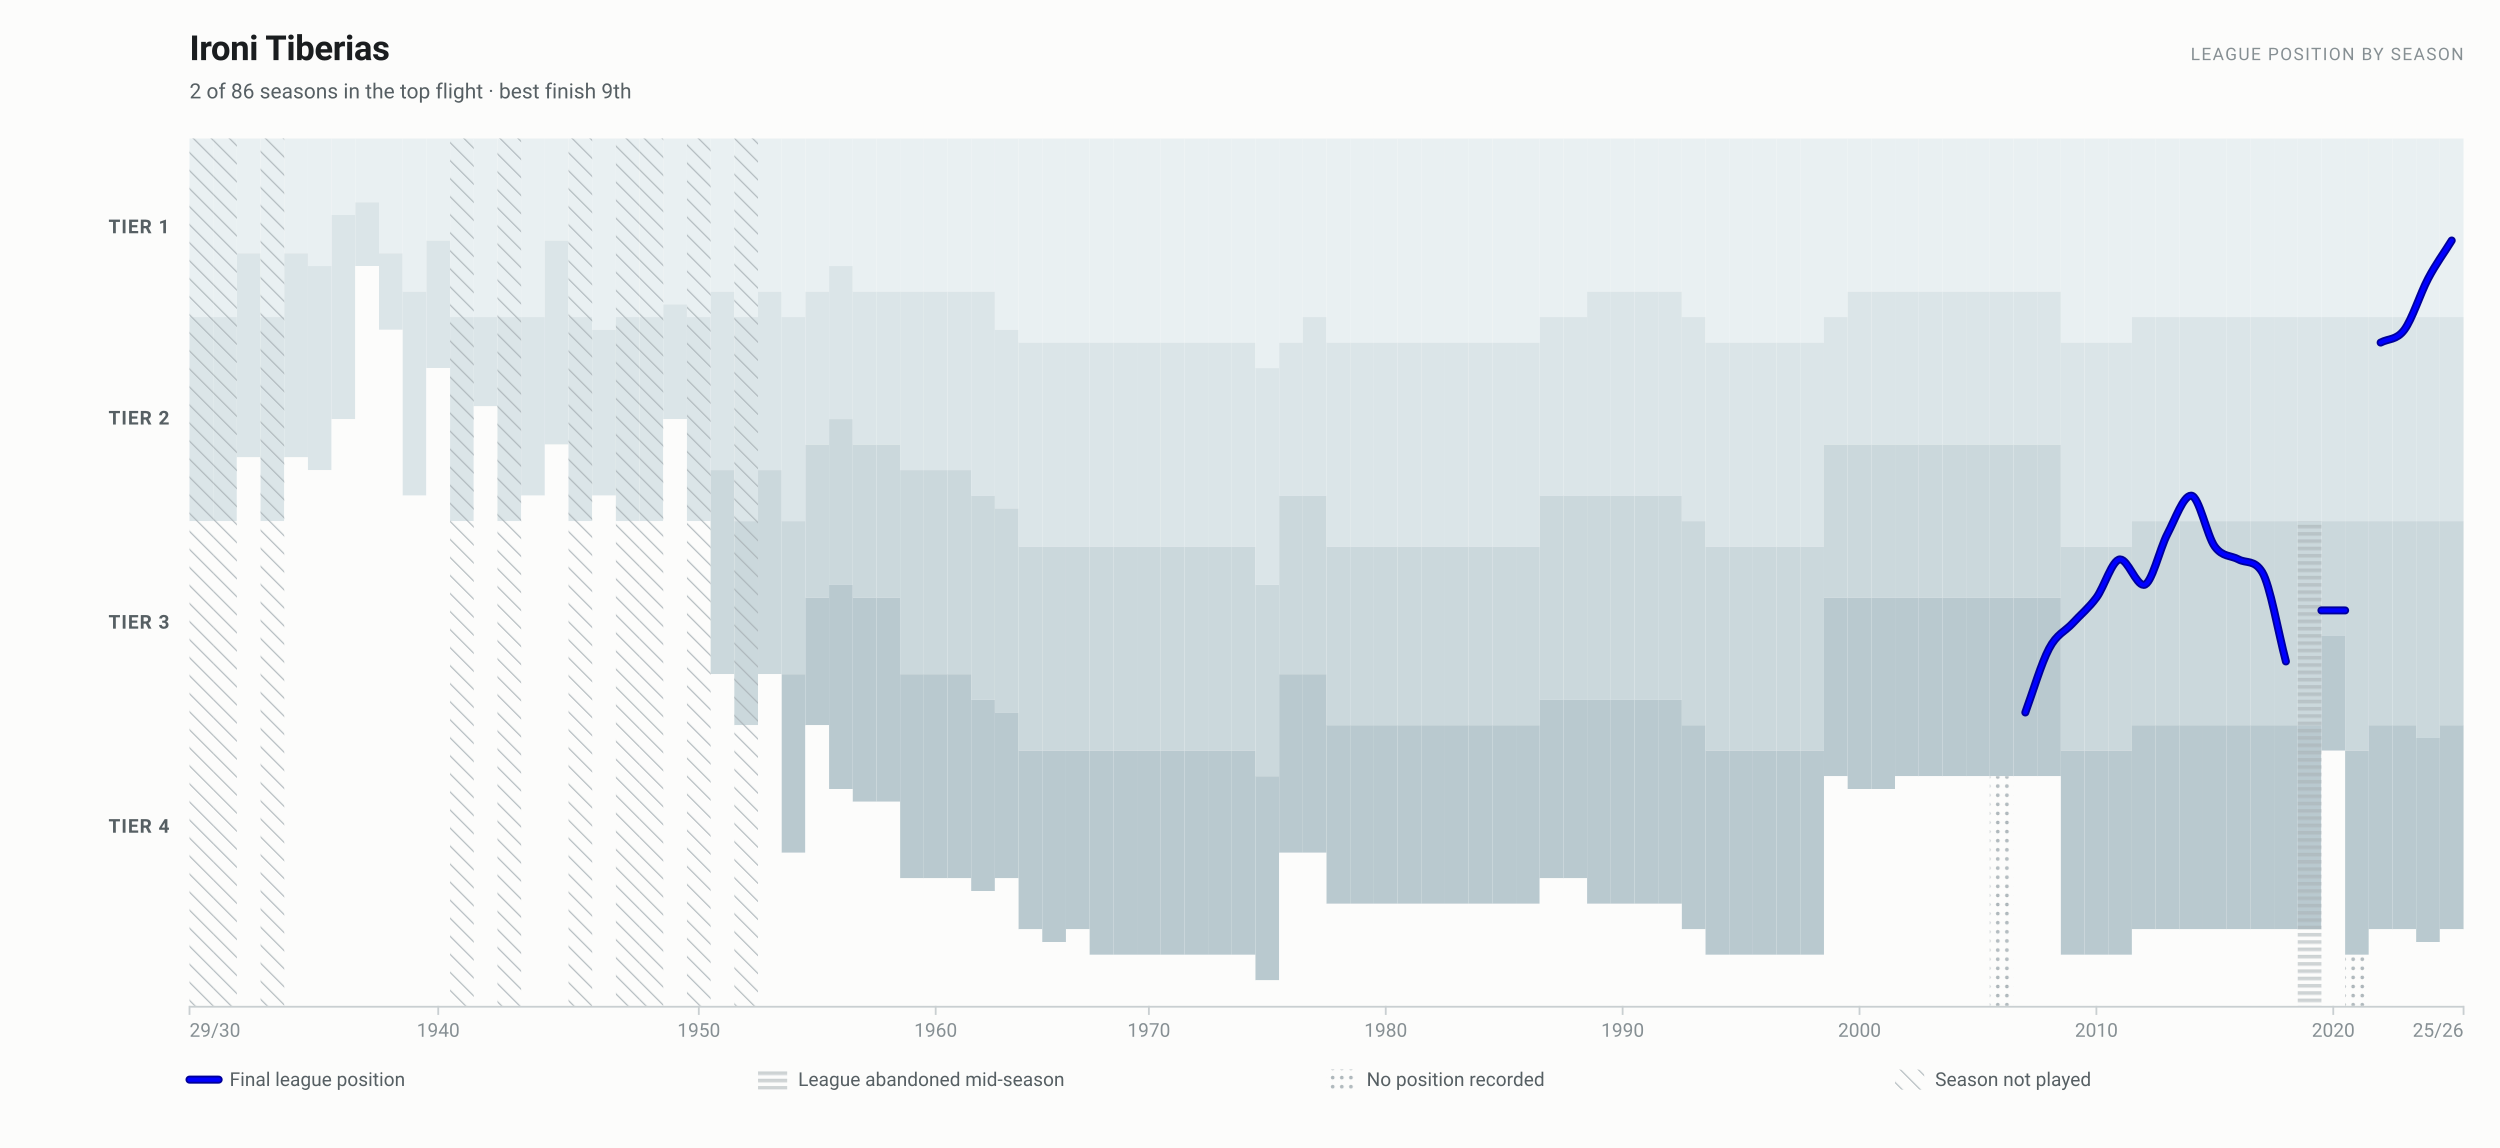
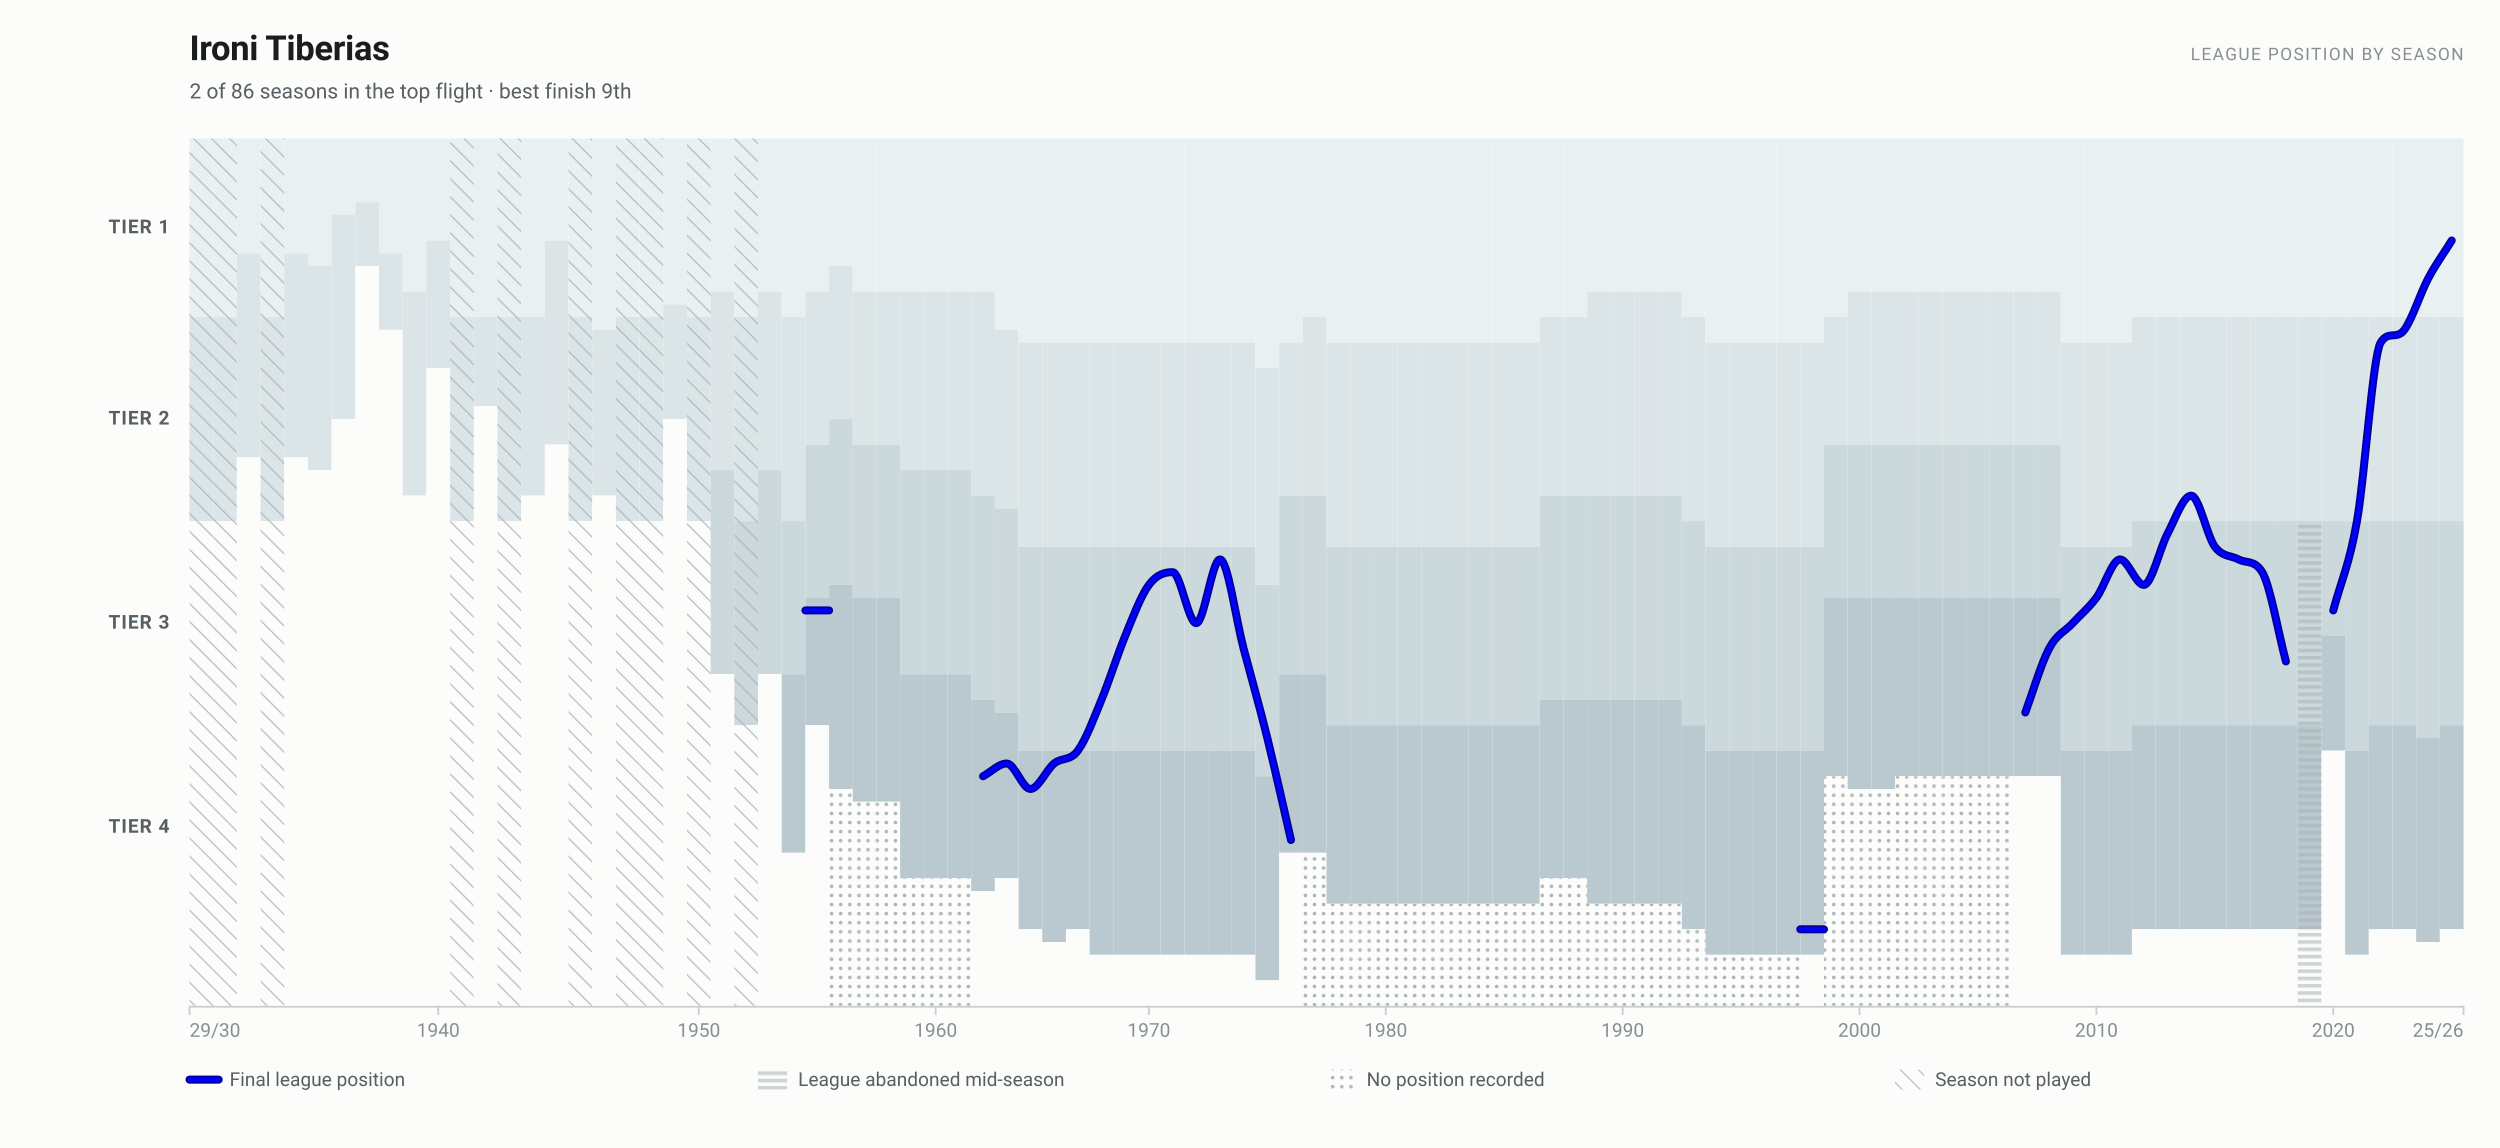
<svg xmlns="http://www.w3.org/2000/svg" width="1372" height="630" viewBox="0 0 1372 630" font-family="ui-sans-serif, -apple-system, 'Segoe UI', Roboto, 'DejaVu Sans', 'Liberation Sans', sans-serif" role="img" aria-label="Ironi Tiberias, 1929/1930 – 2025/2026">
  <style>
  .bg{fill:#FCFCFB} .ink{fill:#1A1D1F} .ink2{fill:#565F63}
  .ink3{fill:#868F93} .rule{stroke:#C9CFD1}
  .line,.casing{fill:none;stroke-linecap:round;stroke-linejoin:round}
  .casing{stroke:#000099;stroke-width:4.4}
  .line{stroke:#0000FF;stroke-width:2.4}
  .champ{fill:#A06A0A}
</style>
  <defs>
    <pattern id="notplayed" width="7" height="7" patternUnits="userSpaceOnUse" patternTransform="rotate(-45)">
      <line x1="0" y1="0" x2="0" y2="7" stroke="#A9B2B6" stroke-width="1.4" />
    </pattern>
    <pattern id="uncovered" width="5" height="5" patternUnits="userSpaceOnUse">
      <circle cx="1.4" cy="1.4" r="1" fill="#A9B2B6" />
    </pattern>
    <pattern id="stopped" width="4" height="4" patternUnits="userSpaceOnUse">
      <rect width="4" height="2" fill="#A9B2B6" fill-opacity=".55" />
    </pattern>
    <pattern id="notier" width="4" height="4" patternUnits="userSpaceOnUse">
      <rect width="4" height="4" fill="#FCFCFB" />
    </pattern>
  </defs>
  <rect class="bg" width="1372" height="630" />
  <rect x="104" y="76" width="13" height="98" fill="#E9F0F2" />
  <rect x="104" y="174" width="13" height="112" fill="#DBE5E8" />
  <rect x="104" y="286" width="13" height="266" fill="url(#notier)" />
  <rect x="117" y="76" width="13" height="98" fill="#E9F0F2" />
  <rect x="117" y="174" width="13" height="112" fill="#DBE5E8" />
  <rect x="117" y="286" width="13" height="266" fill="url(#notier)" />
  <rect x="130" y="76" width="13" height="63" fill="#E9F0F2" />
  <rect x="130" y="139" width="13" height="112" fill="#DBE5E8" />
  <rect x="130" y="251" width="13" height="301" fill="url(#notier)" />
  <rect x="143" y="76" width="13" height="98" fill="#E9F0F2" />
  <rect x="143" y="174" width="13" height="112" fill="#DBE5E8" />
  <rect x="143" y="286" width="13" height="266" fill="url(#notier)" />
  <rect x="156" y="76" width="13" height="63" fill="#E9F0F2" />
  <rect x="156" y="139" width="13" height="112" fill="#DBE5E8" />
  <rect x="156" y="251" width="13" height="301" fill="url(#notier)" />
  <rect x="169" y="76" width="13" height="70" fill="#E9F0F2" />
  <rect x="169" y="146" width="13" height="112" fill="#DBE5E8" />
  <rect x="169" y="258" width="13" height="294" fill="url(#notier)" />
  <rect x="182" y="76" width="13" height="42" fill="#E9F0F2" />
  <rect x="182" y="118" width="13" height="112" fill="#DBE5E8" />
  <rect x="182" y="230" width="13" height="322" fill="url(#notier)" />
  <rect x="195" y="76" width="13" height="35" fill="#E9F0F2" />
  <rect x="195" y="111" width="13" height="35" fill="#DBE5E8" />
  <rect x="195" y="146" width="13" height="406" fill="url(#notier)" />
  <rect x="208" y="76" width="13" height="63" fill="#E9F0F2" />
  <rect x="208" y="139" width="13" height="42" fill="#DBE5E8" />
  <rect x="208" y="181" width="13" height="371" fill="url(#notier)" />
  <rect x="221" y="76" width="13" height="84" fill="#E9F0F2" />
  <rect x="221" y="160" width="13" height="112" fill="#DBE5E8" />
  <rect x="221" y="272" width="13" height="280" fill="url(#notier)" />
  <rect x="234" y="76" width="13" height="56" fill="#E9F0F2" />
  <rect x="234" y="132" width="13" height="70" fill="#DBE5E8" />
  <rect x="234" y="202" width="13" height="350" fill="url(#notier)" />
  <rect x="247" y="76" width="13" height="98" fill="#E9F0F2" />
  <rect x="247" y="174" width="13" height="112" fill="#DBE5E8" />
  <rect x="247" y="286" width="13" height="266" fill="url(#notier)" />
  <rect x="260" y="76" width="13" height="98" fill="#E9F0F2" />
  <rect x="260" y="174" width="13" height="49" fill="#DBE5E8" />
  <rect x="260" y="223" width="13" height="329" fill="url(#notier)" />
  <rect x="273" y="76" width="13" height="98" fill="#E9F0F2" />
  <rect x="273" y="174" width="13" height="112" fill="#DBE5E8" />
  <rect x="273" y="286" width="13" height="266" fill="url(#notier)" />
  <rect x="286" y="76" width="13" height="98" fill="#E9F0F2" />
  <rect x="286" y="174" width="13" height="98" fill="#DBE5E8" />
  <rect x="286" y="272" width="13" height="280" fill="url(#notier)" />
  <rect x="299" y="76" width="13" height="56" fill="#E9F0F2" />
  <rect x="299" y="132" width="13" height="112" fill="#DBE5E8" />
  <rect x="299" y="244" width="13" height="308" fill="url(#notier)" />
  <rect x="312" y="76" width="13" height="98" fill="#E9F0F2" />
  <rect x="312" y="174" width="13" height="112" fill="#DBE5E8" />
  <rect x="312" y="286" width="13" height="266" fill="url(#notier)" />
  <rect x="325" y="76" width="13" height="105" fill="#E9F0F2" />
  <rect x="325" y="181" width="13" height="91" fill="#DBE5E8" />
  <rect x="325" y="272" width="13" height="280" fill="url(#notier)" />
  <rect x="338" y="76" width="13" height="98" fill="#E9F0F2" />
  <rect x="338" y="174" width="13" height="112" fill="#DBE5E8" />
  <rect x="338" y="286" width="13" height="266" fill="url(#notier)" />
  <rect x="351" y="76" width="13" height="98" fill="#E9F0F2" />
  <rect x="351" y="174" width="13" height="112" fill="#DBE5E8" />
  <rect x="351" y="286" width="13" height="266" fill="url(#notier)" />
  <rect x="364" y="76" width="13" height="91" fill="#E9F0F2" />
  <rect x="364" y="167" width="13" height="63" fill="#DBE5E8" />
  <rect x="364" y="230" width="13" height="322" fill="url(#notier)" />
  <rect x="377" y="76" width="13" height="98" fill="#E9F0F2" />
  <rect x="377" y="174" width="13" height="112" fill="#DBE5E8" />
  <rect x="377" y="286" width="13" height="266" fill="url(#notier)" />
  <rect x="390" y="76" width="13" height="84" fill="#E9F0F2" />
  <rect x="390" y="160" width="13" height="98" fill="#DBE5E8" />
  <rect x="390" y="258" width="13" height="112" fill="#CBD8DC" />
  <rect x="390" y="370" width="13" height="182" fill="url(#notier)" />
  <rect x="403" y="76" width="13" height="98" fill="#E9F0F2" />
  <rect x="403" y="174" width="13" height="112" fill="#DBE5E8" />
  <rect x="403" y="286" width="13" height="112" fill="#CBD8DC" />
  <rect x="403" y="398" width="13" height="154" fill="url(#notier)" />
  <rect x="416" y="76" width="13" height="84" fill="#E9F0F2" />
  <rect x="416" y="160" width="13" height="98" fill="#DBE5E8" />
  <rect x="416" y="258" width="13" height="112" fill="#CBD8DC" />
  <rect x="416" y="370" width="13" height="182" fill="url(#notier)" />
  <rect x="429" y="76" width="13" height="98" fill="#E9F0F2" />
  <rect x="429" y="174" width="13" height="112" fill="#DBE5E8" />
  <rect x="429" y="286" width="13" height="84" fill="#CBD8DC" />
  <rect x="429" y="370" width="13" height="98" fill="#B9C9CF" />
  <rect x="429" y="468" width="13" height="84" fill="url(#notier)" />
  <rect x="442" y="76" width="13" height="84" fill="#E9F0F2" />
  <rect x="442" y="160" width="13" height="84" fill="#DBE5E8" />
  <rect x="442" y="244" width="13" height="84" fill="#CBD8DC" />
  <rect x="442" y="328" width="13" height="70" fill="#B9C9CF" />
  <rect x="442" y="398" width="13" height="154" fill="url(#notier)" />
  <rect x="455" y="76" width="13" height="70" fill="#E9F0F2" />
  <rect x="455" y="146" width="13" height="84" fill="#DBE5E8" />
  <rect x="455" y="230" width="13" height="91" fill="#CBD8DC" />
  <rect x="455" y="321" width="13" height="112" fill="#B9C9CF" />
  <rect x="455" y="433" width="13" height="119" fill="url(#notier)" />
  <rect x="468" y="76" width="13" height="84" fill="#E9F0F2" />
  <rect x="468" y="160" width="13" height="84" fill="#DBE5E8" />
  <rect x="468" y="244" width="13" height="84" fill="#CBD8DC" />
  <rect x="468" y="328" width="13" height="112" fill="#B9C9CF" />
  <rect x="468" y="440" width="13" height="112" fill="url(#notier)" />
  <rect x="481" y="76" width="13" height="84" fill="#E9F0F2" />
  <rect x="481" y="160" width="13" height="84" fill="#DBE5E8" />
  <rect x="481" y="244" width="13" height="84" fill="#CBD8DC" />
  <rect x="481" y="328" width="13" height="112" fill="#B9C9CF" />
  <rect x="481" y="440" width="13" height="112" fill="url(#notier)" />
  <rect x="494" y="76" width="13" height="84" fill="#E9F0F2" />
  <rect x="494" y="160" width="13" height="98" fill="#DBE5E8" />
  <rect x="494" y="258" width="13" height="112" fill="#CBD8DC" />
  <rect x="494" y="370" width="13" height="112" fill="#B9C9CF" />
  <rect x="494" y="482" width="13" height="70" fill="url(#notier)" />
  <rect x="507" y="76" width="13" height="84" fill="#E9F0F2" />
  <rect x="507" y="160" width="13" height="98" fill="#DBE5E8" />
  <rect x="507" y="258" width="13" height="112" fill="#CBD8DC" />
  <rect x="507" y="370" width="13" height="112" fill="#B9C9CF" />
  <rect x="507" y="482" width="13" height="70" fill="url(#notier)" />
  <rect x="520" y="76" width="13" height="84" fill="#E9F0F2" />
  <rect x="520" y="160" width="13" height="98" fill="#DBE5E8" />
  <rect x="520" y="258" width="13" height="112" fill="#CBD8DC" />
  <rect x="520" y="370" width="13" height="112" fill="#B9C9CF" />
  <rect x="520" y="482" width="13" height="70" fill="url(#notier)" />
  <rect x="533" y="76" width="13" height="84" fill="#E9F0F2" />
  <rect x="533" y="160" width="13" height="112" fill="#DBE5E8" />
  <rect x="533" y="272" width="13" height="112" fill="#CBD8DC" />
  <rect x="533" y="384" width="13" height="105" fill="#B9C9CF" />
  <rect x="533" y="489" width="13" height="63" fill="url(#notier)" />
  <rect x="546" y="76" width="13" height="105" fill="#E9F0F2" />
  <rect x="546" y="181" width="13" height="98" fill="#DBE5E8" />
  <rect x="546" y="279" width="13" height="112" fill="#CBD8DC" />
  <rect x="546" y="391" width="13" height="91" fill="#B9C9CF" />
  <rect x="546" y="482" width="13" height="70" fill="url(#notier)" />
  <rect x="559" y="76" width="13" height="112" fill="#E9F0F2" />
  <rect x="559" y="188" width="13" height="112" fill="#DBE5E8" />
  <rect x="559" y="300" width="13" height="112" fill="#CBD8DC" />
  <rect x="559" y="412" width="13" height="98" fill="#B9C9CF" />
  <rect x="559" y="510" width="13" height="42" fill="url(#notier)" />
  <rect x="572" y="76" width="13" height="112" fill="#E9F0F2" />
  <rect x="572" y="188" width="13" height="112" fill="#DBE5E8" />
  <rect x="572" y="300" width="13" height="112" fill="#CBD8DC" />
  <rect x="572" y="412" width="13" height="105" fill="#B9C9CF" />
  <rect x="572" y="517" width="13" height="35" fill="url(#notier)" />
  <rect x="585" y="76" width="13" height="112" fill="#E9F0F2" />
  <rect x="585" y="188" width="13" height="112" fill="#DBE5E8" />
  <rect x="585" y="300" width="13" height="112" fill="#CBD8DC" />
  <rect x="585" y="412" width="13" height="98" fill="#B9C9CF" />
  <rect x="585" y="510" width="13" height="42" fill="url(#notier)" />
  <rect x="598" y="76" width="13" height="112" fill="#E9F0F2" />
  <rect x="598" y="188" width="13" height="112" fill="#DBE5E8" />
  <rect x="598" y="300" width="13" height="112" fill="#CBD8DC" />
  <rect x="598" y="412" width="13" height="112" fill="#B9C9CF" />
  <rect x="598" y="524" width="13" height="28" fill="url(#notier)" />
  <rect x="611" y="76" width="13" height="112" fill="#E9F0F2" />
  <rect x="611" y="188" width="13" height="112" fill="#DBE5E8" />
  <rect x="611" y="300" width="13" height="112" fill="#CBD8DC" />
  <rect x="611" y="412" width="13" height="112" fill="#B9C9CF" />
  <rect x="611" y="524" width="13" height="28" fill="url(#notier)" />
  <rect x="624" y="76" width="13" height="112" fill="#E9F0F2" />
  <rect x="624" y="188" width="13" height="112" fill="#DBE5E8" />
  <rect x="624" y="300" width="13" height="112" fill="#CBD8DC" />
  <rect x="624" y="412" width="13" height="112" fill="#B9C9CF" />
  <rect x="624" y="524" width="13" height="28" fill="url(#notier)" />
  <rect x="637" y="76" width="13" height="112" fill="#E9F0F2" />
  <rect x="637" y="188" width="13" height="112" fill="#DBE5E8" />
  <rect x="637" y="300" width="13" height="112" fill="#CBD8DC" />
  <rect x="637" y="412" width="13" height="112" fill="#B9C9CF" />
  <rect x="637" y="524" width="13" height="28" fill="url(#notier)" />
  <rect x="650" y="76" width="13" height="112" fill="#E9F0F2" />
  <rect x="650" y="188" width="13" height="112" fill="#DBE5E8" />
  <rect x="650" y="300" width="13" height="112" fill="#CBD8DC" />
  <rect x="650" y="412" width="13" height="112" fill="#B9C9CF" />
  <rect x="650" y="524" width="13" height="28" fill="url(#notier)" />
  <rect x="663" y="76" width="13" height="112" fill="#E9F0F2" />
  <rect x="663" y="188" width="13" height="112" fill="#DBE5E8" />
  <rect x="663" y="300" width="13" height="112" fill="#CBD8DC" />
  <rect x="663" y="412" width="13" height="112" fill="#B9C9CF" />
  <rect x="663" y="524" width="13" height="28" fill="url(#notier)" />
  <rect x="676" y="76" width="13" height="112" fill="#E9F0F2" />
  <rect x="676" y="188" width="13" height="112" fill="#DBE5E8" />
  <rect x="676" y="300" width="13" height="112" fill="#CBD8DC" />
  <rect x="676" y="412" width="13" height="112" fill="#B9C9CF" />
  <rect x="676" y="524" width="13" height="28" fill="url(#notier)" />
  <rect x="689" y="76" width="13" height="126" fill="#E9F0F2" />
  <rect x="689" y="202" width="13" height="119" fill="#DBE5E8" />
  <rect x="689" y="321" width="13" height="105" fill="#CBD8DC" />
  <rect x="689" y="426" width="13" height="112" fill="#B9C9CF" />
  <rect x="689" y="538" width="13" height="14" fill="url(#notier)" />
  <rect x="702" y="76" width="13" height="112" fill="#E9F0F2" />
  <rect x="702" y="188" width="13" height="84" fill="#DBE5E8" />
  <rect x="702" y="272" width="13" height="98" fill="#CBD8DC" />
  <rect x="702" y="370" width="13" height="98" fill="#B9C9CF" />
  <rect x="702" y="468" width="13" height="84" fill="url(#notier)" />
  <rect x="715" y="76" width="13" height="98" fill="#E9F0F2" />
  <rect x="715" y="174" width="13" height="98" fill="#DBE5E8" />
  <rect x="715" y="272" width="13" height="98" fill="#CBD8DC" />
  <rect x="715" y="370" width="13" height="98" fill="#B9C9CF" />
  <rect x="715" y="468" width="13" height="84" fill="url(#notier)" />
  <rect x="728" y="76" width="13" height="112" fill="#E9F0F2" />
  <rect x="728" y="188" width="13" height="112" fill="#DBE5E8" />
  <rect x="728" y="300" width="13" height="98" fill="#CBD8DC" />
  <rect x="728" y="398" width="13" height="98" fill="#B9C9CF" />
  <rect x="728" y="496" width="13" height="56" fill="url(#notier)" />
  <rect x="741" y="76" width="13" height="112" fill="#E9F0F2" />
  <rect x="741" y="188" width="13" height="112" fill="#DBE5E8" />
  <rect x="741" y="300" width="13" height="98" fill="#CBD8DC" />
  <rect x="741" y="398" width="13" height="98" fill="#B9C9CF" />
  <rect x="741" y="496" width="13" height="56" fill="url(#notier)" />
  <rect x="754" y="76" width="13" height="112" fill="#E9F0F2" />
  <rect x="754" y="188" width="13" height="112" fill="#DBE5E8" />
  <rect x="754" y="300" width="13" height="98" fill="#CBD8DC" />
  <rect x="754" y="398" width="13" height="98" fill="#B9C9CF" />
  <rect x="754" y="496" width="13" height="56" fill="url(#notier)" />
  <rect x="767" y="76" width="13" height="112" fill="#E9F0F2" />
  <rect x="767" y="188" width="13" height="112" fill="#DBE5E8" />
  <rect x="767" y="300" width="13" height="98" fill="#CBD8DC" />
  <rect x="767" y="398" width="13" height="98" fill="#B9C9CF" />
  <rect x="767" y="496" width="13" height="56" fill="url(#notier)" />
  <rect x="780" y="76" width="13" height="112" fill="#E9F0F2" />
  <rect x="780" y="188" width="13" height="112" fill="#DBE5E8" />
  <rect x="780" y="300" width="13" height="98" fill="#CBD8DC" />
  <rect x="780" y="398" width="13" height="98" fill="#B9C9CF" />
  <rect x="780" y="496" width="13" height="56" fill="url(#notier)" />
  <rect x="793" y="76" width="13" height="112" fill="#E9F0F2" />
  <rect x="793" y="188" width="13" height="112" fill="#DBE5E8" />
  <rect x="793" y="300" width="13" height="98" fill="#CBD8DC" />
  <rect x="793" y="398" width="13" height="98" fill="#B9C9CF" />
  <rect x="793" y="496" width="13" height="56" fill="url(#notier)" />
  <rect x="806" y="76" width="13" height="112" fill="#E9F0F2" />
  <rect x="806" y="188" width="13" height="112" fill="#DBE5E8" />
  <rect x="806" y="300" width="13" height="98" fill="#CBD8DC" />
  <rect x="806" y="398" width="13" height="98" fill="#B9C9CF" />
  <rect x="806" y="496" width="13" height="56" fill="url(#notier)" />
  <rect x="819" y="76" width="13" height="112" fill="#E9F0F2" />
  <rect x="819" y="188" width="13" height="112" fill="#DBE5E8" />
  <rect x="819" y="300" width="13" height="98" fill="#CBD8DC" />
  <rect x="819" y="398" width="13" height="98" fill="#B9C9CF" />
  <rect x="819" y="496" width="13" height="56" fill="url(#notier)" />
  <rect x="832" y="76" width="13" height="112" fill="#E9F0F2" />
  <rect x="832" y="188" width="13" height="112" fill="#DBE5E8" />
  <rect x="832" y="300" width="13" height="98" fill="#CBD8DC" />
  <rect x="832" y="398" width="13" height="98" fill="#B9C9CF" />
  <rect x="832" y="496" width="13" height="56" fill="url(#notier)" />
  <rect x="845" y="76" width="13" height="98" fill="#E9F0F2" />
  <rect x="845" y="174" width="13" height="98" fill="#DBE5E8" />
  <rect x="845" y="272" width="13" height="112" fill="#CBD8DC" />
  <rect x="845" y="384" width="13" height="98" fill="#B9C9CF" />
  <rect x="845" y="482" width="13" height="70" fill="url(#notier)" />
  <rect x="858" y="76" width="13" height="98" fill="#E9F0F2" />
  <rect x="858" y="174" width="13" height="98" fill="#DBE5E8" />
  <rect x="858" y="272" width="13" height="112" fill="#CBD8DC" />
  <rect x="858" y="384" width="13" height="98" fill="#B9C9CF" />
  <rect x="858" y="482" width="13" height="70" fill="url(#notier)" />
  <rect x="871" y="76" width="13" height="84" fill="#E9F0F2" />
  <rect x="871" y="160" width="13" height="112" fill="#DBE5E8" />
  <rect x="871" y="272" width="13" height="112" fill="#CBD8DC" />
  <rect x="871" y="384" width="13" height="112" fill="#B9C9CF" />
  <rect x="871" y="496" width="13" height="56" fill="url(#notier)" />
  <rect x="884" y="76" width="13" height="84" fill="#E9F0F2" />
  <rect x="884" y="160" width="13" height="112" fill="#DBE5E8" />
  <rect x="884" y="272" width="13" height="112" fill="#CBD8DC" />
  <rect x="884" y="384" width="13" height="112" fill="#B9C9CF" />
  <rect x="884" y="496" width="13" height="56" fill="url(#notier)" />
  <rect x="897" y="76" width="13" height="84" fill="#E9F0F2" />
  <rect x="897" y="160" width="13" height="112" fill="#DBE5E8" />
  <rect x="897" y="272" width="13" height="112" fill="#CBD8DC" />
  <rect x="897" y="384" width="13" height="112" fill="#B9C9CF" />
  <rect x="897" y="496" width="13" height="56" fill="url(#notier)" />
  <rect x="910" y="76" width="13" height="84" fill="#E9F0F2" />
  <rect x="910" y="160" width="13" height="112" fill="#DBE5E8" />
  <rect x="910" y="272" width="13" height="112" fill="#CBD8DC" />
  <rect x="910" y="384" width="13" height="112" fill="#B9C9CF" />
  <rect x="910" y="496" width="13" height="56" fill="url(#notier)" />
  <rect x="923" y="76" width="13" height="98" fill="#E9F0F2" />
  <rect x="923" y="174" width="13" height="112" fill="#DBE5E8" />
  <rect x="923" y="286" width="13" height="112" fill="#CBD8DC" />
  <rect x="923" y="398" width="13" height="112" fill="#B9C9CF" />
  <rect x="923" y="510" width="13" height="42" fill="url(#notier)" />
  <rect x="936" y="76" width="13" height="112" fill="#E9F0F2" />
  <rect x="936" y="188" width="13" height="112" fill="#DBE5E8" />
  <rect x="936" y="300" width="13" height="112" fill="#CBD8DC" />
  <rect x="936" y="412" width="13" height="112" fill="#B9C9CF" />
  <rect x="936" y="524" width="13" height="28" fill="url(#notier)" />
  <rect x="949" y="76" width="13" height="112" fill="#E9F0F2" />
  <rect x="949" y="188" width="13" height="112" fill="#DBE5E8" />
  <rect x="949" y="300" width="13" height="112" fill="#CBD8DC" />
  <rect x="949" y="412" width="13" height="112" fill="#B9C9CF" />
  <rect x="949" y="524" width="13" height="28" fill="url(#notier)" />
  <rect x="962" y="76" width="13" height="112" fill="#E9F0F2" />
  <rect x="962" y="188" width="13" height="112" fill="#DBE5E8" />
  <rect x="962" y="300" width="13" height="112" fill="#CBD8DC" />
  <rect x="962" y="412" width="13" height="112" fill="#B9C9CF" />
  <rect x="962" y="524" width="13" height="28" fill="url(#notier)" />
  <rect x="975" y="76" width="13" height="112" fill="#E9F0F2" />
  <rect x="975" y="188" width="13" height="112" fill="#DBE5E8" />
  <rect x="975" y="300" width="13" height="112" fill="#CBD8DC" />
  <rect x="975" y="412" width="13" height="112" fill="#B9C9CF" />
  <rect x="975" y="524" width="13" height="28" fill="url(#notier)" />
  <rect x="988" y="76" width="13" height="112" fill="#E9F0F2" />
  <rect x="988" y="188" width="13" height="112" fill="#DBE5E8" />
  <rect x="988" y="300" width="13" height="112" fill="#CBD8DC" />
  <rect x="988" y="412" width="13" height="112" fill="#B9C9CF" />
  <rect x="988" y="524" width="13" height="28" fill="url(#notier)" />
  <rect x="1001" y="76" width="13" height="98" fill="#E9F0F2" />
  <rect x="1001" y="174" width="13" height="70" fill="#DBE5E8" />
  <rect x="1001" y="244" width="13" height="84" fill="#CBD8DC" />
  <rect x="1001" y="328" width="13" height="98" fill="#B9C9CF" />
  <rect x="1001" y="426" width="13" height="126" fill="url(#notier)" />
  <rect x="1014" y="76" width="13" height="84" fill="#E9F0F2" />
  <rect x="1014" y="160" width="13" height="84" fill="#DBE5E8" />
  <rect x="1014" y="244" width="13" height="84" fill="#CBD8DC" />
  <rect x="1014" y="328" width="13" height="105" fill="#B9C9CF" />
  <rect x="1014" y="433" width="13" height="119" fill="url(#notier)" />
  <rect x="1027" y="76" width="13" height="84" fill="#E9F0F2" />
  <rect x="1027" y="160" width="13" height="84" fill="#DBE5E8" />
  <rect x="1027" y="244" width="13" height="84" fill="#CBD8DC" />
  <rect x="1027" y="328" width="13" height="105" fill="#B9C9CF" />
  <rect x="1027" y="433" width="13" height="119" fill="url(#notier)" />
  <rect x="1040" y="76" width="13" height="84" fill="#E9F0F2" />
  <rect x="1040" y="160" width="13" height="84" fill="#DBE5E8" />
  <rect x="1040" y="244" width="13" height="84" fill="#CBD8DC" />
  <rect x="1040" y="328" width="13" height="98" fill="#B9C9CF" />
  <rect x="1040" y="426" width="13" height="126" fill="url(#notier)" />
  <rect x="1053" y="76" width="13" height="84" fill="#E9F0F2" />
  <rect x="1053" y="160" width="13" height="84" fill="#DBE5E8" />
  <rect x="1053" y="244" width="13" height="84" fill="#CBD8DC" />
  <rect x="1053" y="328" width="13" height="98" fill="#B9C9CF" />
  <rect x="1053" y="426" width="13" height="126" fill="url(#notier)" />
  <rect x="1066" y="76" width="13" height="84" fill="#E9F0F2" />
  <rect x="1066" y="160" width="13" height="84" fill="#DBE5E8" />
  <rect x="1066" y="244" width="13" height="84" fill="#CBD8DC" />
  <rect x="1066" y="328" width="13" height="98" fill="#B9C9CF" />
  <rect x="1066" y="426" width="13" height="126" fill="url(#notier)" />
  <rect x="1079" y="76" width="13" height="84" fill="#E9F0F2" />
  <rect x="1079" y="160" width="13" height="84" fill="#DBE5E8" />
  <rect x="1079" y="244" width="13" height="84" fill="#CBD8DC" />
  <rect x="1079" y="328" width="13" height="98" fill="#B9C9CF" />
  <rect x="1079" y="426" width="13" height="126" fill="url(#notier)" />
  <rect x="1092" y="76" width="13" height="84" fill="#E9F0F2" />
  <rect x="1092" y="160" width="13" height="84" fill="#DBE5E8" />
  <rect x="1092" y="244" width="13" height="84" fill="#CBD8DC" />
  <rect x="1092" y="328" width="13" height="98" fill="#B9C9CF" />
  <rect x="1092" y="426" width="13" height="126" fill="url(#notier)" />
  <rect x="1105" y="76" width="13" height="84" fill="#E9F0F2" />
  <rect x="1105" y="160" width="13" height="84" fill="#DBE5E8" />
  <rect x="1105" y="244" width="13" height="84" fill="#CBD8DC" />
  <rect x="1105" y="328" width="13" height="98" fill="#B9C9CF" />
  <rect x="1105" y="426" width="13" height="126" fill="url(#notier)" />
  <rect x="1118" y="76" width="13" height="84" fill="#E9F0F2" />
  <rect x="1118" y="160" width="13" height="84" fill="#DBE5E8" />
  <rect x="1118" y="244" width="13" height="84" fill="#CBD8DC" />
  <rect x="1118" y="328" width="13" height="98" fill="#B9C9CF" />
  <rect x="1118" y="426" width="13" height="126" fill="url(#notier)" />
  <rect x="1131" y="76" width="13" height="112" fill="#E9F0F2" />
  <rect x="1131" y="188" width="13" height="112" fill="#DBE5E8" />
  <rect x="1131" y="300" width="13" height="112" fill="#CBD8DC" />
  <rect x="1131" y="412" width="13" height="112" fill="#B9C9CF" />
  <rect x="1131" y="524" width="13" height="28" fill="url(#notier)" />
  <rect x="1144" y="76" width="13" height="112" fill="#E9F0F2" />
  <rect x="1144" y="188" width="13" height="112" fill="#DBE5E8" />
  <rect x="1144" y="300" width="13" height="112" fill="#CBD8DC" />
  <rect x="1144" y="412" width="13" height="112" fill="#B9C9CF" />
  <rect x="1144" y="524" width="13" height="28" fill="url(#notier)" />
  <rect x="1157" y="76" width="13" height="112" fill="#E9F0F2" />
  <rect x="1157" y="188" width="13" height="112" fill="#DBE5E8" />
  <rect x="1157" y="300" width="13" height="112" fill="#CBD8DC" />
  <rect x="1157" y="412" width="13" height="112" fill="#B9C9CF" />
  <rect x="1157" y="524" width="13" height="28" fill="url(#notier)" />
  <rect x="1170" y="76" width="13" height="98" fill="#E9F0F2" />
  <rect x="1170" y="174" width="13" height="112" fill="#DBE5E8" />
  <rect x="1170" y="286" width="13" height="112" fill="#CBD8DC" />
  <rect x="1170" y="398" width="13" height="112" fill="#B9C9CF" />
  <rect x="1170" y="510" width="13" height="42" fill="url(#notier)" />
  <rect x="1183" y="76" width="13" height="98" fill="#E9F0F2" />
  <rect x="1183" y="174" width="13" height="112" fill="#DBE5E8" />
  <rect x="1183" y="286" width="13" height="112" fill="#CBD8DC" />
  <rect x="1183" y="398" width="13" height="112" fill="#B9C9CF" />
  <rect x="1183" y="510" width="13" height="42" fill="url(#notier)" />
  <rect x="1196" y="76" width="13" height="98" fill="#E9F0F2" />
  <rect x="1196" y="174" width="13" height="112" fill="#DBE5E8" />
  <rect x="1196" y="286" width="13" height="112" fill="#CBD8DC" />
  <rect x="1196" y="398" width="13" height="112" fill="#B9C9CF" />
  <rect x="1196" y="510" width="13" height="42" fill="url(#notier)" />
  <rect x="1209" y="76" width="13" height="98" fill="#E9F0F2" />
  <rect x="1209" y="174" width="13" height="112" fill="#DBE5E8" />
  <rect x="1209" y="286" width="13" height="112" fill="#CBD8DC" />
  <rect x="1209" y="398" width="13" height="112" fill="#B9C9CF" />
  <rect x="1209" y="510" width="13" height="42" fill="url(#notier)" />
  <rect x="1222" y="76" width="13" height="98" fill="#E9F0F2" />
  <rect x="1222" y="174" width="13" height="112" fill="#DBE5E8" />
  <rect x="1222" y="286" width="13" height="112" fill="#CBD8DC" />
  <rect x="1222" y="398" width="13" height="112" fill="#B9C9CF" />
  <rect x="1222" y="510" width="13" height="42" fill="url(#notier)" />
  <rect x="1235" y="76" width="13" height="98" fill="#E9F0F2" />
  <rect x="1235" y="174" width="13" height="112" fill="#DBE5E8" />
  <rect x="1235" y="286" width="13" height="112" fill="#CBD8DC" />
  <rect x="1235" y="398" width="13" height="112" fill="#B9C9CF" />
  <rect x="1235" y="510" width="13" height="42" fill="url(#notier)" />
  <rect x="1248" y="76" width="13" height="98" fill="#E9F0F2" />
  <rect x="1248" y="174" width="13" height="112" fill="#DBE5E8" />
  <rect x="1248" y="286" width="13" height="112" fill="#CBD8DC" />
  <rect x="1248" y="398" width="13" height="112" fill="#B9C9CF" />
  <rect x="1248" y="510" width="13" height="42" fill="url(#notier)" />
  <rect x="1261" y="76" width="13" height="98" fill="#E9F0F2" />
  <rect x="1261" y="174" width="13" height="112" fill="#DBE5E8" />
  <rect x="1261" y="286" width="13" height="112" fill="#CBD8DC" />
  <rect x="1261" y="398" width="13" height="112" fill="#B9C9CF" />
  <rect x="1261" y="510" width="13" height="42" fill="url(#notier)" />
  <rect x="1274" y="76" width="13" height="98" fill="#E9F0F2" />
  <rect x="1274" y="174" width="13" height="112" fill="#DBE5E8" />
  <rect x="1274" y="286" width="13" height="63" fill="#CBD8DC" />
  <rect x="1274" y="349" width="13" height="63" fill="#B9C9CF" />
  <rect x="1274" y="412" width="13" height="140" fill="url(#notier)" />
  <rect x="1287" y="76" width="13" height="98" fill="#E9F0F2" />
  <rect x="1287" y="174" width="13" height="112" fill="#DBE5E8" />
  <rect x="1287" y="286" width="13" height="126" fill="#CBD8DC" />
  <rect x="1287" y="412" width="13" height="112" fill="#B9C9CF" />
  <rect x="1287" y="524" width="13" height="28" fill="url(#notier)" />
  <rect x="1300" y="76" width="13" height="98" fill="#E9F0F2" />
  <rect x="1300" y="174" width="13" height="112" fill="#DBE5E8" />
  <rect x="1300" y="286" width="13" height="112" fill="#CBD8DC" />
  <rect x="1300" y="398" width="13" height="112" fill="#B9C9CF" />
  <rect x="1300" y="510" width="13" height="42" fill="url(#notier)" />
  <rect x="1313" y="76" width="13" height="98" fill="#E9F0F2" />
  <rect x="1313" y="174" width="13" height="112" fill="#DBE5E8" />
  <rect x="1313" y="286" width="13" height="112" fill="#CBD8DC" />
  <rect x="1313" y="398" width="13" height="112" fill="#B9C9CF" />
  <rect x="1313" y="510" width="13" height="42" fill="url(#notier)" />
  <rect x="1326" y="76" width="13" height="98" fill="#E9F0F2" />
  <rect x="1326" y="174" width="13" height="112" fill="#DBE5E8" />
  <rect x="1326" y="286" width="13" height="119" fill="#CBD8DC" />
  <rect x="1326" y="405" width="13" height="112" fill="#B9C9CF" />
  <rect x="1326" y="517" width="13" height="35" fill="url(#notier)" />
  <rect x="1339" y="76" width="13" height="98" fill="#E9F0F2" />
  <rect x="1339" y="174" width="13" height="112" fill="#DBE5E8" />
  <rect x="1339" y="286" width="13" height="112" fill="#CBD8DC" />
  <rect x="1339" y="398" width="13" height="112" fill="#B9C9CF" />
  <rect x="1339" y="510" width="13" height="42" fill="url(#notier)" />
  <rect x="104" y="76" width="13" height="476" fill="url(#notplayed)" fill-opacity=".8" />
  <rect x="117" y="76" width="13" height="476" fill="url(#notplayed)" fill-opacity=".8" />
  <rect x="143" y="76" width="13" height="476" fill="url(#notplayed)" fill-opacity=".8" />
  <rect x="247" y="76" width="13" height="476" fill="url(#notplayed)" fill-opacity=".8" />
  <rect x="273" y="76" width="13" height="476" fill="url(#notplayed)" fill-opacity=".8" />
  <rect x="312" y="76" width="13" height="476" fill="url(#notplayed)" fill-opacity=".8" />
  <rect x="338" y="76" width="13" height="476" fill="url(#notplayed)" fill-opacity=".8" />
  <rect x="351" y="76" width="13" height="476" fill="url(#notplayed)" fill-opacity=".8" />
  <rect x="377" y="76" width="13" height="476" fill="url(#notplayed)" fill-opacity=".8" />
  <rect x="403" y="76" width="13" height="476" fill="url(#notplayed)" fill-opacity=".8" />
+   <rect x="455" y="433" width="13" height="119" fill="url(#uncovered)" />
+   <rect x="468" y="440" width="13" height="112" fill="url(#uncovered)" />
+   <rect x="481" y="440" width="13" height="112" fill="url(#uncovered)" />
+   <rect x="494" y="482" width="13" height="70" fill="url(#uncovered)" />
+   <rect x="507" y="482" width="13" height="70" fill="url(#uncovered)" />
+   <rect x="520" y="482" width="13" height="70" fill="url(#uncovered)" />
+   <rect x="715" y="468" width="13" height="84" fill="url(#uncovered)" />
+   <rect x="728" y="496" width="13" height="56" fill="url(#uncovered)" />
+   <rect x="741" y="496" width="13" height="56" fill="url(#uncovered)" />
+   <rect x="754" y="496" width="13" height="56" fill="url(#uncovered)" />
+   <rect x="767" y="496" width="13" height="56" fill="url(#uncovered)" />
+   <rect x="780" y="496" width="13" height="56" fill="url(#uncovered)" />
+   <rect x="793" y="496" width="13" height="56" fill="url(#uncovered)" />
+   <rect x="806" y="496" width="13" height="56" fill="url(#uncovered)" />
+   <rect x="819" y="496" width="13" height="56" fill="url(#uncovered)" />
+   <rect x="832" y="496" width="13" height="56" fill="url(#uncovered)" />
+   <rect x="845" y="482" width="13" height="70" fill="url(#uncovered)" />
+   <rect x="858" y="482" width="13" height="70" fill="url(#uncovered)" />
+   <rect x="871" y="496" width="13" height="56" fill="url(#uncovered)" />
+   <rect x="884" y="496" width="13" height="56" fill="url(#uncovered)" />
+   <rect x="897" y="496" width="13" height="56" fill="url(#uncovered)" />
+   <rect x="910" y="496" width="13" height="56" fill="url(#uncovered)" />
+   <rect x="923" y="510" width="13" height="42" fill="url(#uncovered)" />
+   <rect x="936" y="524" width="13" height="28" fill="url(#uncovered)" />
+   <rect x="949" y="524" width="13" height="28" fill="url(#uncovered)" />
+   <rect x="962" y="524" width="13" height="28" fill="url(#uncovered)" />
+   <rect x="975" y="524" width="13" height="28" fill="url(#uncovered)" />
+   <rect x="1001" y="426" width="13" height="126" fill="url(#uncovered)" />
+   <rect x="1014" y="433" width="13" height="119" fill="url(#uncovered)" />
+   <rect x="1027" y="433" width="13" height="119" fill="url(#uncovered)" />
+   <rect x="1040" y="426" width="13" height="126" fill="url(#uncovered)" />
+   <rect x="1053" y="426" width="13" height="126" fill="url(#uncovered)" />
+   <rect x="1066" y="426" width="13" height="126" fill="url(#uncovered)" />
+   <rect x="1079" y="426" width="13" height="126" fill="url(#uncovered)" />
  <rect x="1092" y="426" width="13" height="126" fill="url(#uncovered)" />
  <rect x="1261" y="286" width="13" height="266" fill="url(#stopped)" />
-   <rect x="1287" y="524" width="13" height="28" fill="url(#uncovered)" />
+   <path class="casing" d="M442.0 335.0H455.0" />
+   <path class="casing" d="M539.5 426.0 C543.8 423.7 548.2 419.0 552.5 419.0 C556.8 419.0 561.2 433.0 565.5 433.0 C569.8 433.0 574.2 422.5 578.5 419.0 C582.8 415.5 587.2 417.8 591.5 412.0 C595.8 406.2 600.2 394.5 604.5 384.0 C608.8 373.5 613.2 359.5 617.5 349.0 C621.8 338.5 626.2 326.8 630.5 321.0 C634.8 315.2 639.2 314.0 643.5 314.0 C647.8 314.0 652.2 342.0 656.5 342.0 C660.8 342.0 665.2 307.0 669.5 307.0 C673.8 307.0 678.2 339.7 682.5 356.0 C686.8 372.3 691.2 387.5 695.5 405.0 C699.8 422.5 704.2 442.3 708.5 461.0" />
+   <path class="casing" d="M988.0 510.0H1001.0" />
  <path class="casing" d="M1111.5 391.0 C1115.8 379.3 1120.2 364.2 1124.5 356.0 C1128.8 347.8 1133.2 346.7 1137.5 342.0 C1141.8 337.3 1146.2 333.8 1150.5 328.0 C1154.8 322.2 1159.2 307.0 1163.5 307.0 C1167.8 307.0 1172.2 321.0 1176.5 321.0 C1180.8 321.0 1185.2 301.2 1189.5 293.0 C1193.8 284.8 1198.2 272.0 1202.5 272.0 C1206.8 272.0 1211.2 294.2 1215.5 300.0 C1219.8 305.8 1224.2 304.7 1228.5 307.0 C1232.8 309.3 1237.2 307.0 1241.5 314.0 C1245.8 321.0 1250.2 346.7 1254.5 363.0" />
-   <path class="casing" d="M1274.0 335.0H1287.0" />
-   <path class="casing" d="M1306.5 188.0 C1310.8 185.7 1315.2 186.8 1319.5 181.0 C1323.8 175.2 1328.2 161.2 1332.5 153.0 C1336.8 144.8 1341.2 139.0 1345.5 132.0" />
+   <path class="casing" d="M1280.5 335.0 C1284.8 318.7 1289.2 310.5 1293.5 286.0 C1297.8 261.5 1302.2 195.0 1306.5 188.0 C1310.8 181.0 1315.2 186.8 1319.5 181.0 C1323.8 175.2 1328.2 161.2 1332.5 153.0 C1336.8 144.8 1341.2 139.0 1345.5 132.0" />
+   <path class="line" d="M442.0 335.0H455.0" />
+   <path class="line" d="M539.5 426.0 C543.8 423.7 548.2 419.0 552.5 419.0 C556.8 419.0 561.2 433.0 565.5 433.0 C569.8 433.0 574.2 422.5 578.5 419.0 C582.8 415.5 587.2 417.8 591.5 412.0 C595.8 406.2 600.2 394.5 604.5 384.0 C608.8 373.5 613.2 359.5 617.5 349.0 C621.8 338.5 626.2 326.8 630.5 321.0 C634.8 315.2 639.2 314.0 643.5 314.0 C647.8 314.0 652.2 342.0 656.5 342.0 C660.8 342.0 665.2 307.0 669.5 307.0 C673.8 307.0 678.2 339.7 682.5 356.0 C686.8 372.3 691.2 387.5 695.5 405.0 C699.8 422.5 704.2 442.3 708.5 461.0" />
+   <path class="line" d="M988.0 510.0H1001.0" />
  <path class="line" d="M1111.5 391.0 C1115.8 379.3 1120.2 364.2 1124.5 356.0 C1128.8 347.8 1133.2 346.7 1137.5 342.0 C1141.8 337.3 1146.2 333.8 1150.5 328.0 C1154.8 322.2 1159.2 307.0 1163.5 307.0 C1167.8 307.0 1172.2 321.0 1176.5 321.0 C1180.8 321.0 1185.2 301.2 1189.5 293.0 C1193.8 284.8 1198.2 272.0 1202.5 272.0 C1206.8 272.0 1211.2 294.2 1215.5 300.0 C1219.8 305.8 1224.2 304.7 1228.5 307.0 C1232.8 309.3 1237.2 307.0 1241.5 314.0 C1245.8 321.0 1250.2 346.7 1254.5 363.0" />
-   <path class="line" d="M1274.0 335.0H1287.0" />
-   <path class="line" d="M1306.5 188.0 C1310.8 185.7 1315.2 186.8 1319.5 181.0 C1323.8 175.2 1328.2 161.2 1332.5 153.0 C1336.8 144.8 1341.2 139.0 1345.5 132.0" />
+   <path class="line" d="M1280.5 335.0 C1284.8 318.7 1289.2 310.5 1293.5 286.0 C1297.8 261.5 1302.2 195.0 1306.5 188.0 C1310.8 181.0 1315.2 186.8 1319.5 181.0 C1323.8 175.2 1328.2 161.2 1332.5 153.0 C1336.8 144.8 1341.2 139.0 1345.5 132.0" />
  <text class="ink2" x="93" y="128.0" text-anchor="end" font-size="10.5" font-weight="600" letter-spacing=".05em">TIER 1</text>
  <text class="ink2" x="93" y="233.0" text-anchor="end" font-size="10.5" font-weight="600" letter-spacing=".05em">TIER 2</text>
  <text class="ink2" x="93" y="345.0" text-anchor="end" font-size="10.5" font-weight="600" letter-spacing=".05em">TIER 3</text>
  <text class="ink2" x="93" y="457.0" text-anchor="end" font-size="10.5" font-weight="600" letter-spacing=".05em">TIER 4</text>
  <path class="rule" d="M104 552.5h1248" fill="none" />
  <path class="rule" d="M104 552v5" fill="none" />
  <text class="ink3" x="104" y="569" text-anchor="start" font-size="10.5">29/30</text>
  <path class="rule" d="M240.5 552v5" fill="none" />
  <text class="ink3" x="240.5" y="569" text-anchor="middle" font-size="10.5">1940</text>
  <path class="rule" d="M383.5 552v5" fill="none" />
  <text class="ink3" x="383.5" y="569" text-anchor="middle" font-size="10.5">1950</text>
  <path class="rule" d="M513.5 552v5" fill="none" />
  <text class="ink3" x="513.5" y="569" text-anchor="middle" font-size="10.5">1960</text>
  <path class="rule" d="M630.5 552v5" fill="none" />
  <text class="ink3" x="630.5" y="569" text-anchor="middle" font-size="10.5">1970</text>
  <path class="rule" d="M760.5 552v5" fill="none" />
  <text class="ink3" x="760.5" y="569" text-anchor="middle" font-size="10.5">1980</text>
  <path class="rule" d="M890.5 552v5" fill="none" />
  <text class="ink3" x="890.5" y="569" text-anchor="middle" font-size="10.5">1990</text>
  <path class="rule" d="M1020.5 552v5" fill="none" />
  <text class="ink3" x="1020.5" y="569" text-anchor="middle" font-size="10.5">2000</text>
  <path class="rule" d="M1150.5 552v5" fill="none" />
  <text class="ink3" x="1150.5" y="569" text-anchor="middle" font-size="10.5">2010</text>
  <path class="rule" d="M1280.5 552v5" fill="none" />
  <text class="ink3" x="1280.5" y="569" text-anchor="middle" font-size="10.5">2020</text>
  <path class="rule" d="M1352 552v5" fill="none" />
  <text class="ink3" x="1352" y="569" text-anchor="end" font-size="10.5">25/26</text>
  <text class="ink" x="104" y="33" text-anchor="start" font-size="19" font-weight="600" letter-spacing="-.01em">Ironi Tiberias</text>
  <text class="ink2" x="104" y="54" text-anchor="start" font-size="11.5">2 of 86 seasons in the top flight · best finish 9th</text>
  <text class="ink3" x="1352" y="33" text-anchor="end" font-size="9.5" letter-spacing=".08em">LEAGUE POSITION BY SEASON</text>
  <path class="casing" d="M104 592.5h16" />
  <path class="line" d="M104 592.5h16" />
  <text class="ink2" x="126" y="596" text-anchor="start" font-size="10.5">Final league position</text>
  <rect x="416.0" y="587" width="16" height="11" fill="url(#stopped)" />
  <text class="ink2" x="438.0" y="596" text-anchor="start" font-size="10.5">League abandoned mid-season</text>
  <rect x="728.0" y="587" width="16" height="11" fill="url(#uncovered)" />
  <text class="ink2" x="750.0" y="596" text-anchor="start" font-size="10.5">No position recorded</text>
  <rect x="1040.0" y="587" width="16" height="11" fill="url(#notplayed)" fill-opacity=".8" />
  <text class="ink2" x="1062.0" y="596" text-anchor="start" font-size="10.5">Season not played</text>
</svg>
